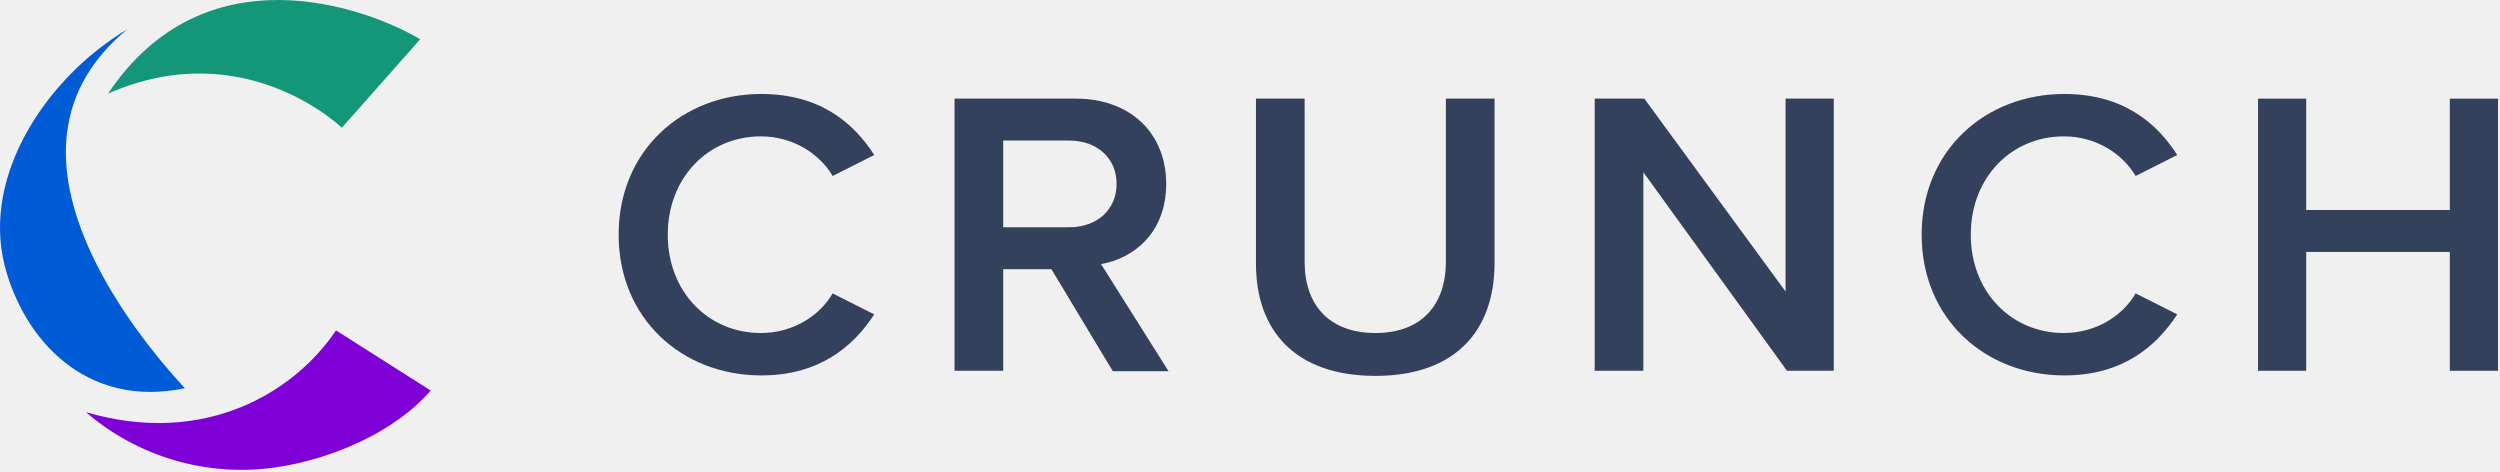
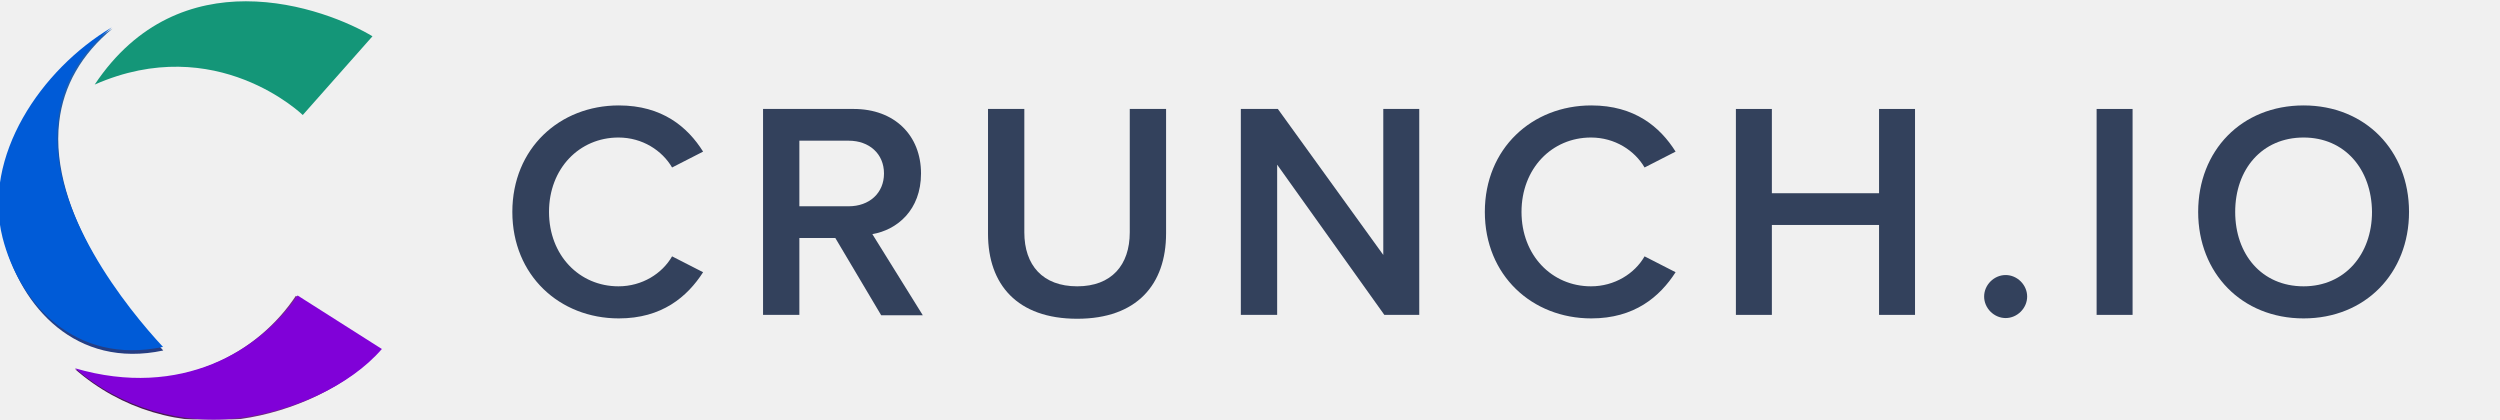
- <svg xmlns="http://www.w3.org/2000/svg" width="588" height="111" viewBox="0 0 588 111" fill="none">
-   <path d="M25.435 22.003C57.569 7.858 80.4 30.046 80.4 30.046L98.815 9.245C92.99 5.732 79.93 0 65.367 0C51.743 0 36.71 5.085 25.435 22.003Z" fill="#149678" />
-   <path d="M20.214 96.942C32.335 107.388 48.495 112.196 64.468 109.977C77.716 108.128 92.749 101.749 101.299 91.857L79.031 77.712C69.354 92.134 48.307 105.17 20.214 96.942Z" fill="#8001D8" />
-   <path d="M1.101 62.459C5.517 79.747 20.174 96.202 43.475 91.303C34.361 81.503 12.845 55.248 15.758 31.304C16.886 21.874 21.677 13.646 29.945 6.897C11.248 17.991 -4.349 41.011 1.101 62.459Z" fill="#005BD7" />
-   <path d="M145.502 55.199C145.502 35.472 160.392 22.102 179.06 22.102C192.728 22.102 200.728 28.787 205.617 36.459L195.839 41.39C192.728 36.13 186.505 32.075 178.949 32.075C166.615 32.075 157.058 41.719 157.058 55.199C157.058 68.679 166.615 78.324 178.949 78.324C186.394 78.324 192.728 74.378 195.839 69.008L205.617 73.94C200.617 81.612 192.616 88.297 179.06 88.297C160.392 88.297 145.502 74.926 145.502 55.199Z" fill="#33415C" />
-   <path d="M247.287 63.309H235.953V87.201H224.508V23.198H253.065C265.955 23.198 274.289 31.417 274.289 43.253C274.289 54.651 266.733 60.789 258.955 62.104L274.845 87.311H261.733L247.287 63.309ZM251.51 33.061H235.953V53.446H251.51C257.955 53.446 262.622 49.391 262.622 43.253C262.622 37.116 257.955 33.061 251.51 33.061Z" fill="#33415C" />
-   <path d="M295.401 23.198H306.846V61.556C306.846 71.748 312.625 78.324 323.514 78.324C334.293 78.324 340.071 71.748 340.071 61.556V23.198H351.516V61.885C351.516 77.776 342.293 88.406 323.514 88.406C304.624 88.406 295.401 77.776 295.401 61.994V23.198Z" fill="#33415C" />
-   <path d="M386.52 40.514V87.201H375.074V23.198H386.742L419.966 68.57V23.198H431.301V87.201H420.3L386.52 40.514Z" fill="#33415C" />
-   <path d="M451.968 55.199C451.968 35.472 466.858 22.102 485.526 22.102C499.194 22.102 507.194 28.787 512.084 36.459L502.305 41.39C499.194 36.13 492.971 32.075 485.415 32.075C473.081 32.075 463.525 41.719 463.525 55.199C463.525 68.679 473.081 78.324 485.415 78.324C492.86 78.324 499.194 74.378 502.305 69.008L512.084 73.94C507.083 81.612 499.083 88.297 485.526 88.297C466.858 88.297 451.968 74.926 451.968 55.199Z" fill="#33415C" />
-   <path d="M576.199 59.254H542.419V87.201H531.085V23.198H542.419V49.391H576.199V23.198H587.534V87.201H576.199V59.254Z" fill="#33415C" />
+ <svg xmlns="http://www.w3.org/2000/svg" width="709" height="119" viewBox="0 0 709 119" fill="none">
+   <g clip-path="url(#clip0_130_654)">
+     <mask id="mask0_130_654" style="mask-type:luminance" maskUnits="userSpaceOnUse" x="0" y="8" width="47" height="93">
+       <path d="M1.2 68.2C5.9 86.9 21.5 104.7 46.3 99.4C36.6 88.8 13.7 60.4 16.8 34.5C18 24.3 23.1 15.4 31.9 8.1C12 20.1 -4.6 45 1.2 68.2Z" fill="white" />
+     </mask>
+     <g mask="url(#mask0_130_654)">
+       <path d="M-24 12.2L-2.5 114.8L65.6 100.5L44.1 -2.1L-24 12.2Z" fill="url(#paint0_linear_130_654)" />
+     </g>
+     <mask id="mask1_130_654" style="mask-type:luminance" maskUnits="userSpaceOnUse" x="21" y="83" width="87" height="37">
+       <path d="M21.3 104.7C34.2 116 51.4 121.2 68.4 118.8C82.5 116.8 98.5 109.9 107.6 99.2L83.9 83.9C73.6 99.5 51.2 113.6 21.3 104.7Z" fill="white" />
+     </mask>
+     <g mask="url(#mask1_130_654)">
+       <path d="M72 163.7L126 99.3L57 41.4L3 105.8L72 163.7Z" fill="url(#paint1_linear_130_654)" />
+     </g>
+     <path d="M26.855 23.985C61.352 8.8 85.863 32.619 85.863 32.619L105.633 10.289C99.379 6.517 85.358 0.364 69.724 0.364C55.098 0.364 38.959 5.822 26.855 23.985Z" fill="#149678" />
+     <path d="M21.25 104.436C34.262 115.651 51.611 120.812 68.759 118.43C82.981 116.445 99.12 109.597 108.299 98.977L84.393 83.792C74.004 99.275 51.41 113.269 21.25 104.436Z" fill="#8001D8" />
+     <path d="M0.731 67.416C5.472 85.976 21.207 103.642 46.222 98.382C36.438 87.862 13.339 59.675 16.466 33.97C17.677 23.846 22.821 15.013 31.697 7.768C11.624 19.678 -5.12 44.391 0.731 67.416Z" fill="#005BD7" />
+     <path d="M145.3 60.1C145.3 42.1 158.7 29.9 175.5 29.9C187.8 29.9 195 36 199.4 43L190.6 47.5C187.8 42.7 182.2 39 175.4 39C164.3 39 155.7 47.8 155.7 60.1C155.7 72.4 164.3 81.2 175.4 81.2C182.1 81.2 187.8 77.6 190.6 72.7L199.4 77.2C194.9 84.2 187.7 90.3 175.5 90.3C158.7 90.3 145.3 78.1 145.3 60.1Z" fill="#33415C" />
+     <path d="M236.9 67.5H226.7V89.3H216.4V30.9H242.1C253.7 30.9 261.2 38.4 261.2 49.2C261.2 59.6 254.4 65.2 247.4 66.4L261.7 89.4H249.9L236.9 67.5ZM240.7 39.9H226.7V58.5H240.7C246.5 58.5 250.7 54.8 250.7 49.2C250.7 43.6 246.5 39.9 240.7 39.9Z" fill="#33415C" />
+     <path d="M280.2 30.9H290.5V65.9C290.5 75.2 295.7 81.2 305.5 81.2C315.2 81.2 320.4 75.2 320.4 65.9V30.9H330.7V66.2C330.7 80.7 322.4 90.4 305.5 90.4C288.5 90.4 280.2 80.7 280.2 66.3V30.9Z" fill="#33415C" />
+     <path d="M362.2 46.7V89.3H351.9V30.9H362.4L392.3 72.3V30.9H402.5V89.3H392.6L362.2 46.7Z" fill="#33415C" />
+     <path d="M421.1 60.1C421.1 42.1 434.5 29.9 451.3 29.9C463.6 29.9 470.8 36 475.2 43L466.4 47.5C463.6 42.7 458 39 451.2 39C440.1 39 431.5 47.8 431.5 60.1C431.5 72.4 440.1 81.2 451.2 81.2C457.9 81.2 463.6 77.6 466.4 72.7L475.2 77.2C470.7 84.2 463.5 90.3 451.3 90.3C434.5 90.3 421.1 78.1 421.1 60.1Z" fill="#33415C" />
+     <path d="M532.9 63.8H502.5V89.3H492.3V30.9H502.5V54.8H532.9V30.9H543.1V89.3H532.9V63.8Z" fill="#33415C" />
+     <path d="M568.8 78C572.1 78 574.9 80.8 574.9 84.1C574.9 87.4 572.1 90.2 568.8 90.2C565.5 90.2 562.7 87.4 562.7 84.1C562.7 80.8 565.5 78 568.8 78Z" fill="#33415C" />
+     <path d="M594.6 30.9H604.8V89.3H594.6V30.9Z" fill="#33415C" />
+     <path d="M653.3 29.9C670.8 29.9 683.2 42.7 683.2 60.1C683.2 77.5 670.8 90.3 653.3 90.3C635.8 90.3 623.4 77.5 623.4 60.1C623.4 42.7 635.7 29.9 653.3 29.9ZM653.3 39C641.5 39 633.9 48 633.9 60.1C633.9 72.1 641.4 81.2 653.3 81.2C665 81.2 672.7 72.1 672.7 60.1C672.6 48 665 39 653.3 39Z" fill="#33415C" />
+   </g>
+   <defs>
+     <linearGradient id="paint0_linear_130_654" x1="11.576" y1="12.354" x2="30.53" y2="102.688" gradientUnits="userSpaceOnUse">
+       <stop stop-color="#215FAB" />
+       <stop offset="0.14" stop-color="#215FAB" />
+       <stop offset="0.29" stop-color="#1955A5" />
+       <stop offset="0.74" stop-color="#20438D" />
+       <stop offset="1" stop-color="#253D82" />
+     </linearGradient>
+     <linearGradient id="paint1_linear_130_654" x1="45.588" y1="125.066" x2="84.014" y2="79.284" gradientUnits="userSpaceOnUse">
+       <stop stop-color="#471852" />
+       <stop offset="0.09" stop-color="#471852" />
+       <stop offset="0.18" stop-color="#592467" />
+       <stop offset="0.29" stop-color="#672977" />
+       <stop offset="0.42" stop-color="#6F297F" />
+       <stop offset="0.6" stop-color="#732A80" />
+       <stop offset="1" stop-color="#732A80" />
+     </linearGradient>
+     <clipPath id="clip0_130_654">
+       <rect width="708.2" height="119" fill="white" />
+     </clipPath>
+   </defs>
</svg>
